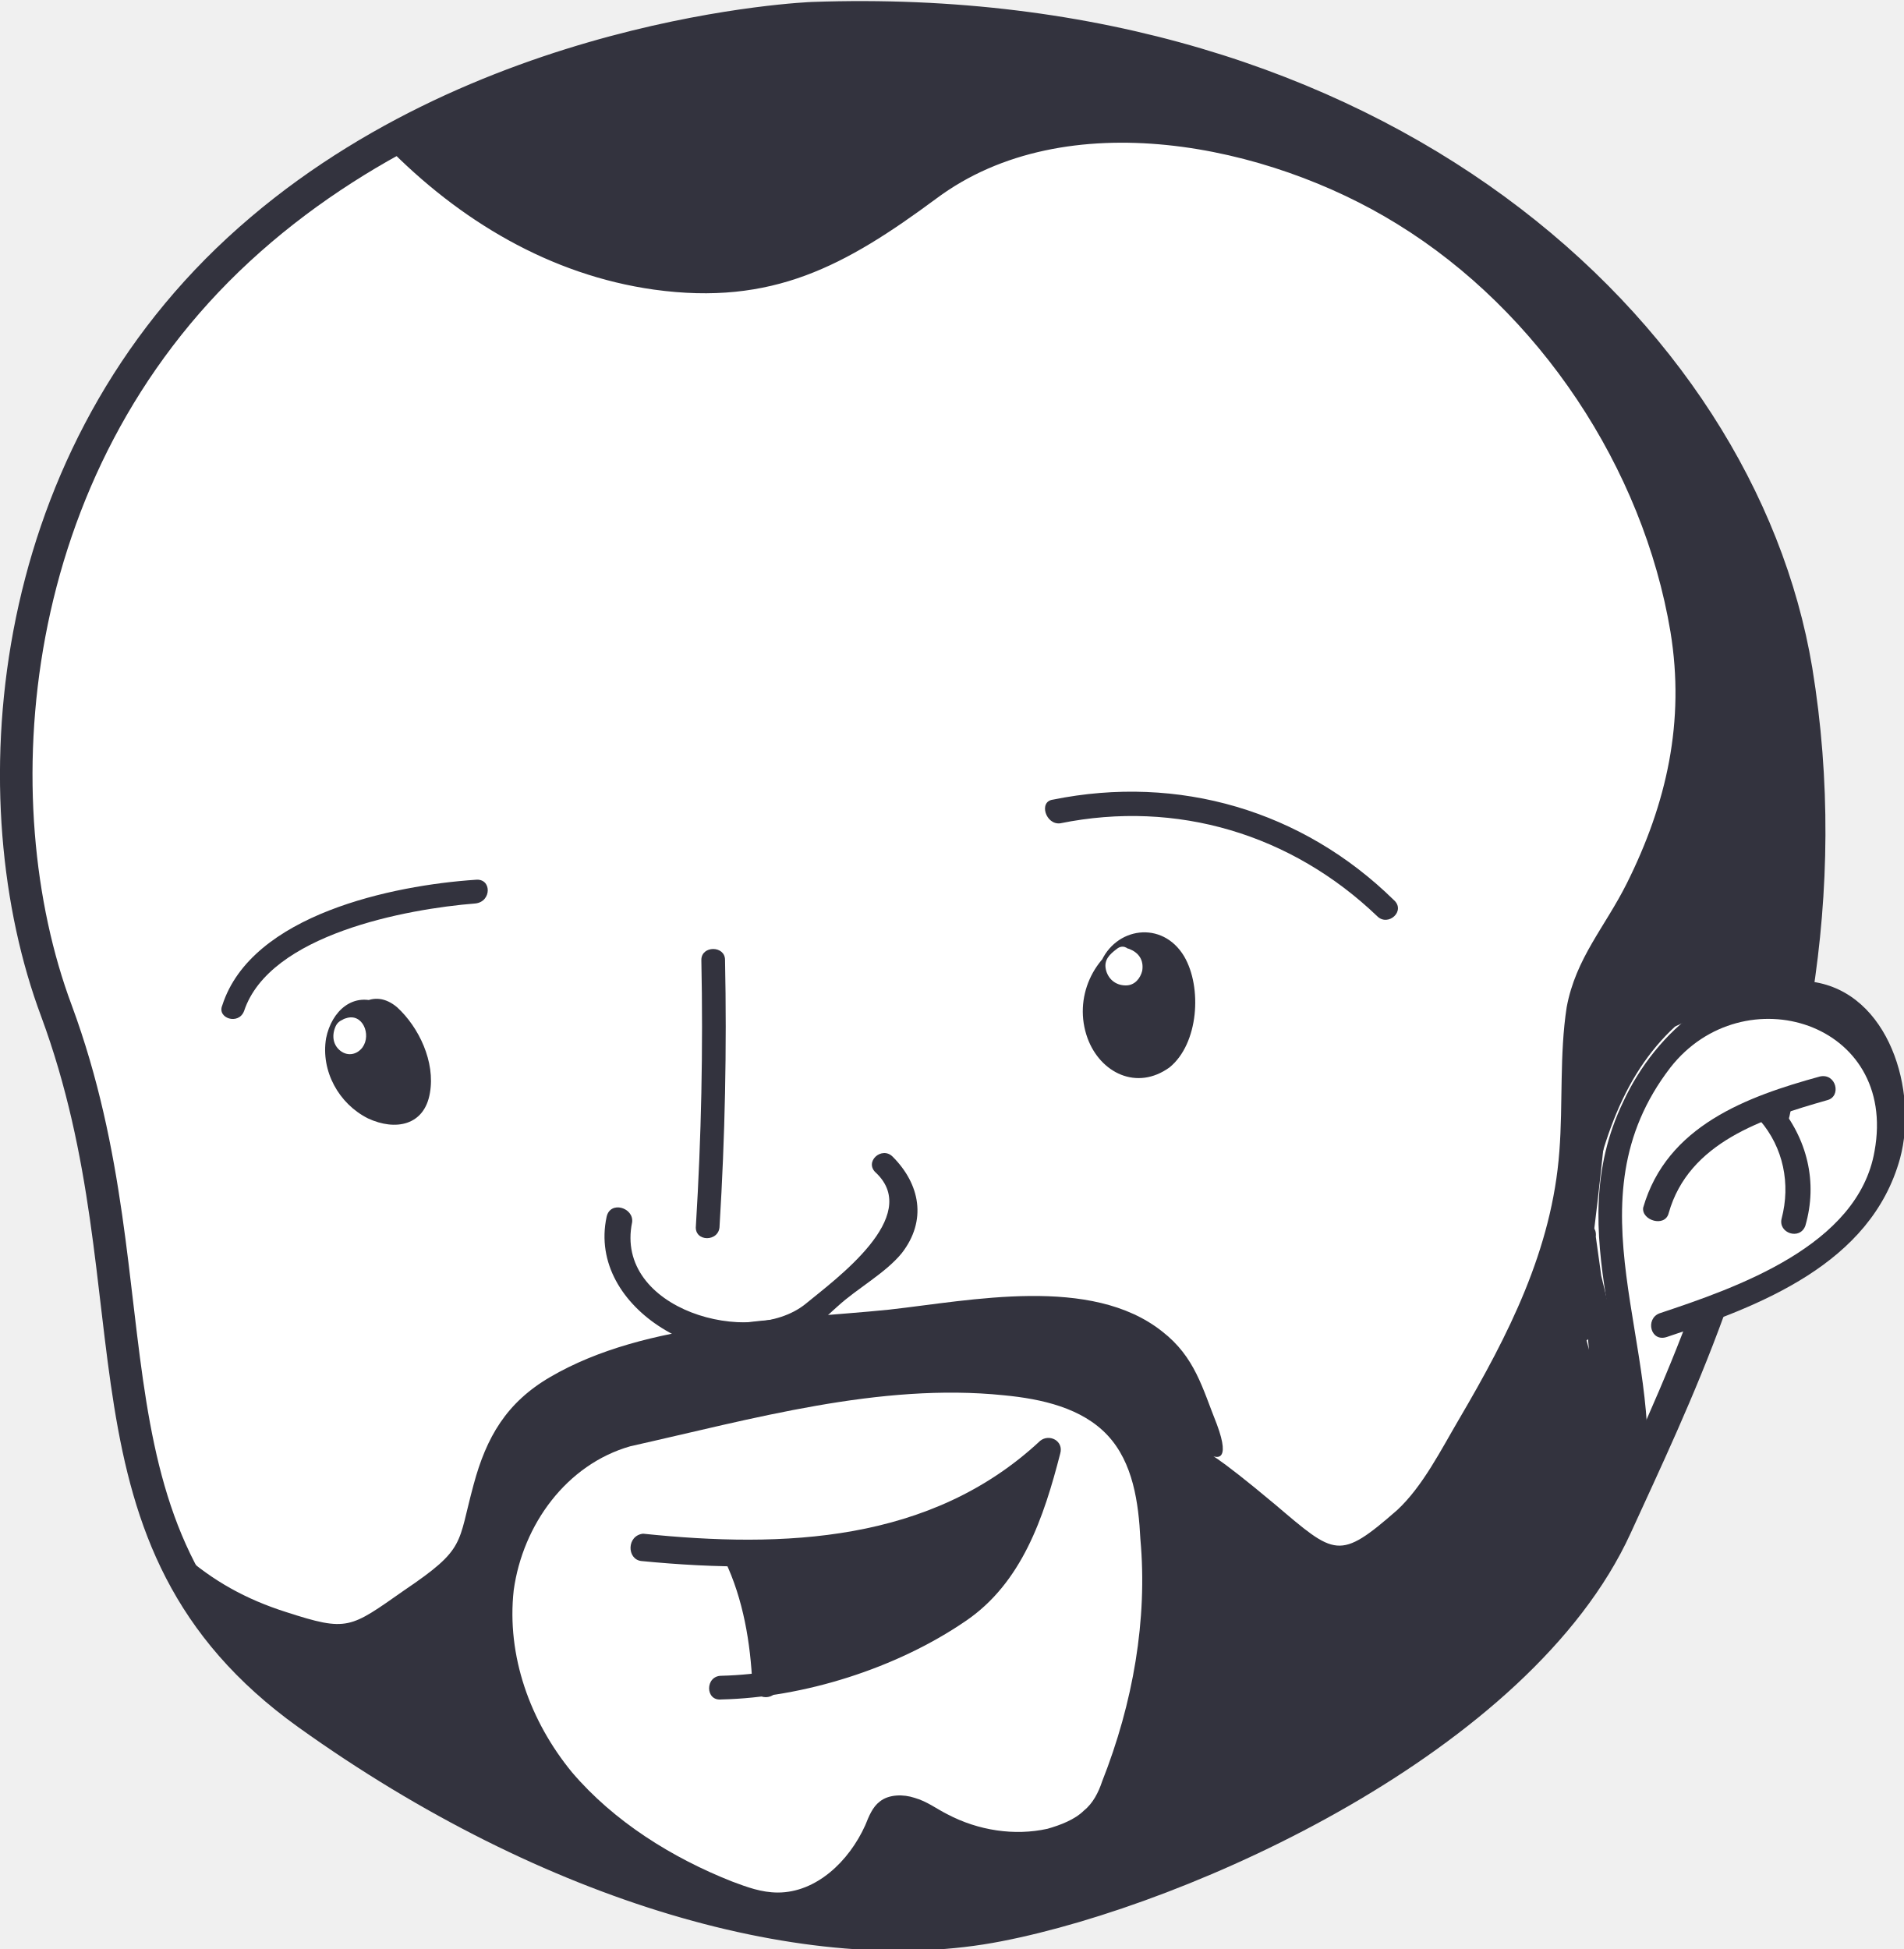
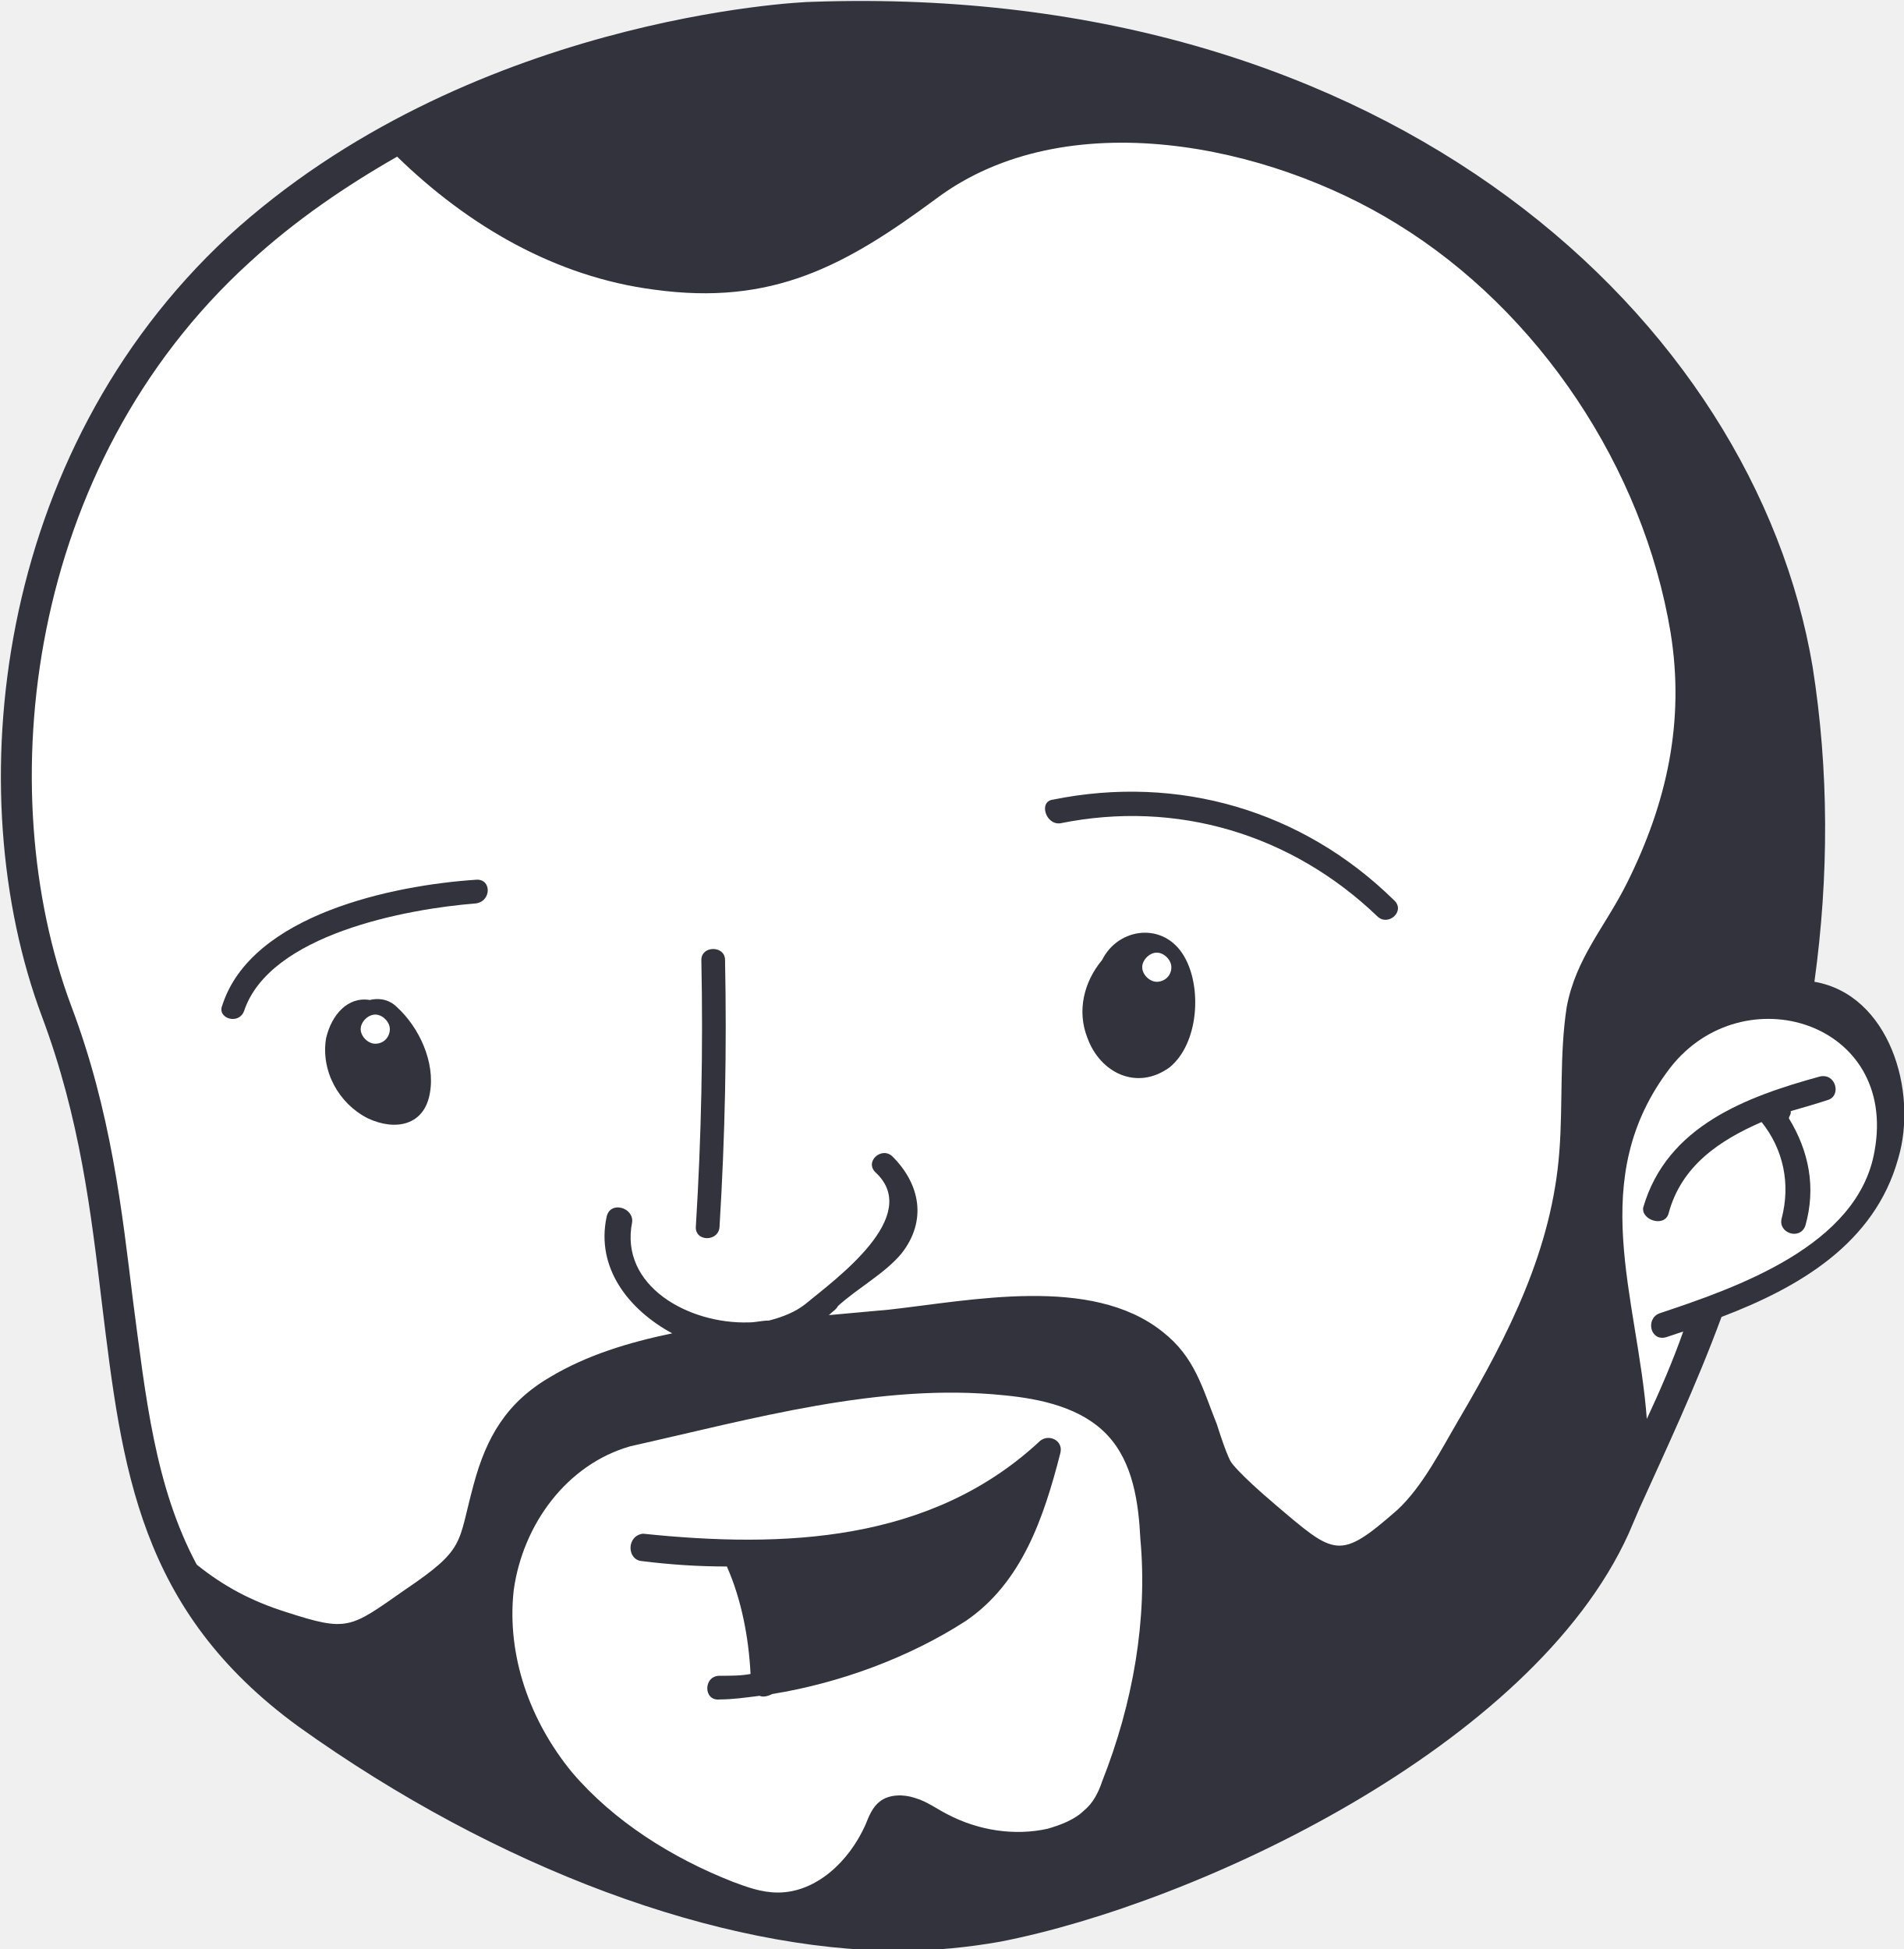
<svg xmlns="http://www.w3.org/2000/svg" version="1.1" id="Layer_1" x="0px" y="0px" viewBox="0 0 104.5 107" style="enable-background:new 0 0 104.5 107;" xml:space="preserve">
  <style type="text/css">
	.st0{fill:#FFFFFF;}
- 	.st1{fill:none;stroke:#33333E;stroke-width:1.786;stroke-miterlimit:10;}
- 	.st2{fill:#33333E;}
+ 	.st1{fill:#33333E;}
</style>
  <g>
-     <g>
-       <path class="st0" d="M102,56c-0.4-0.5-0.8-0.9-1.4-1.2c-0.6-0.3-1.3-0.3-2-0.3l0,0c0.9-5.7,1-11.7,0-17.8    c-3.1-18.6-23-36.9-54-35.8c0,0-11.6,0.4-22.9,6.6l0,0c0,0,0,0,0,0c-3,1.6-5.9,3.6-8.6,6.1C0.2,25.7-1.2,44,3.1,55.5    C7.3,67,5.6,77.2,9.6,85.6l-0.2,0.1c0.1,0.1,0.2,0.2,0.3,0.3c1.5,2.9,3.7,5.6,7.1,8c13.4,9.6,27.7,13.6,37.9,11.6    c10.3-2,28.6-10.3,33.9-21.9c0.3-0.6,0.5-1.2,0.8-1.8l0,0l0,0c1.4-3.1,2.9-6.5,4.3-10.1c1.7-0.6,3.3-1.3,4.8-2.3    c2.3-1.5,4.2-3.6,4.9-6.2C104.2,60.9,103.6,58,102,56z" />
-     </g>
-     <g>
-       <path class="st1" d="M97.5,60.5c-0.1,0.3-0.1,0.5-0.2,0.8" />
-       <path class="st1" d="M98.6,54.6c0.9-5.7,1-11.7,0-17.8c-3.1-18.6-23-36.9-54-35.8c0,0-18.5,0.7-31.5,12.7S-1.2,44,3.1,55.5    c5.8,15.7,0.4,29,13.8,38.6s27.7,13.6,37.9,11.6c10.3-2,28.6-10.3,33.9-21.9c1.6-3.5,3.5-7.5,5.1-11.9v0" />
-       <g>
-         <g>
-           <path class="st2" d="M91.6,66.6c1.1-3.9,5.2-5.2,8.7-6.2c0.8-0.2,0.5-1.5-0.4-1.3c-4,1.1-8.4,2.7-9.7,7.2      C90.1,67,91.4,67.4,91.6,66.6L91.6,66.6z" />
-         </g>
-       </g>
-       <g>
-         <g>
-           <path class="st2" d="M96.6,61.5c1.3,1.5,1.7,3.5,1.2,5.4c-0.2,0.8,1,1.2,1.3,0.4c0.7-2.4,0.1-4.8-1.5-6.7      C96.9,59.9,96,60.8,96.6,61.5L96.6,61.5z" />
-         </g>
-       </g>
-       <g>
-         <g>
-           <path class="st2" d="M62.1,51.5c-2.1,0.9-3.2,3.3-2.4,5.5c0.7,1.9,2.7,2.9,4.5,1.6c1.6-1.3,1.8-4.4,0.8-6.1      c-1.2-2-3.8-1.6-4.6,0.4C59.5,54.7,60,57.3,62,58c2.4,0.8,2.9-1.9,2.7-3.7c-0.2-2.2-2.3-3-3.6-1c-0.5,0.8-0.8,1.7-0.4,2.6      c0.4,0.9,1.3,1.4,2.2,1.1c1.6-0.5,2-4.5,0-3.9c-2,0.6-1,4.6,0.5,3c0.6-0.6-0.3-1.6-0.9-0.9c-0.1,0.1-0.1,0.1-0.2,0.2      c0.2-0.1,0.4-0.1,0.7-0.2c0.2-0.1,0.2-0.2,0-0.3c-0.3-0.4-0.4-0.1-0.4,0.8c-1.2,0.6-0.6-3.4,0.7-1.6c0.2,0.3,0.1,2.3-0.2,2.6      c-0.7,0.6-1.5-0.4-1.7-1c-0.1-0.4-0.2-0.9-0.1-1.3c0.1-1.4,1.6-2.8,2.6-0.9c0.4,0.8,0.4,1.9,0.2,2.8c-0.3,1.2-1.5,2.4-2.6,1.2      c-1.6-1.6-0.4-4,1.3-4.7C63.6,52.3,62.9,51.2,62.1,51.5L62.1,51.5z" />
-         </g>
-       </g>
-       <g>
-         <g>
-           <path class="st2" d="M20.9,55.1c-1.5-0.7-2.7,0.4-3,1.9c-0.3,1.8,0.7,3.6,2.3,4.4c1.5,0.7,3.1,0.4,3.4-1.4      c0.3-1.7-0.6-3.6-1.8-4.7c-1.3-1.1-2.6-0.1-3,1.4c-0.3,1.5,0.2,3.9,1.8,4.5c1.5,0.6,2.5-1.3,2.5-2.5c0-1.2-1.1-3.3-2.6-2.8      c-1.5,0.6-1.2,3.7,0.1,4.4c0.7,0.3,1.3-0.2,1.5-0.9c0.3-1,0.1-2-0.4-2.8c-0.4-0.7-1.6-0.1-1.2,0.7c0.2,0.4,0.4,0.8,0.3,1.3      c-0.1,1.3,0-0.5,0-0.7c0.1-0.7,0.3-0.6,0.6,0c0.2,0.4,0.3,0.9,0.2,1.3c-0.7,3.1-2.9-3.8-0.8-2.7c0.9,0.5,2.4,4.1,0.5,4      c-0.9,0-1.8-1-2-1.8c-0.2-0.4-0.4-3,0.8-2.4C21,56.6,21.7,55.5,20.9,55.1L20.9,55.1z" />
-         </g>
-       </g>
-       <g>
-         <g>
-           <path class="st2" d="M13.4,55.5c1.4-4.2,8.9-5.6,12.7-5.9c0.9-0.1,0.9-1.4,0-1.3c-4.5,0.3-12.3,1.9-13.9,6.9      C11.9,55.9,13.1,56.3,13.4,55.5L13.4,55.5z" />
-         </g>
-       </g>
-       <g>
-         <g>
-           <path class="st2" d="M58.2,45.2c6.4-1.3,12.7,0.6,17.4,5.1c0.6,0.6,1.6-0.3,0.9-0.9c-5-4.9-11.8-6.9-18.7-5.5      C57,44,57.4,45.3,58.2,45.2L58.2,45.2z" />
-         </g>
-       </g>
-       <g>
-         <g>
-           <path class="st2" d="M38.5,52.7c0.1,4.9,0,9.7-0.3,14.6c-0.1,0.9,1.3,0.9,1.3,0c0.3-4.9,0.4-9.7,0.3-14.6      C39.8,51.9,38.5,51.9,38.5,52.7L38.5,52.7z" />
-         </g>
-       </g>
-       <g>
-         <g>
-           <path class="st2" d="M33.3,66.8c-1.1,5.1,5.8,8.9,10.2,6.9c1-0.5,1.7-1.3,2.5-2c1.1-1,2.6-1.8,3.5-2.9c1.4-1.8,1-3.8-0.5-5.3      c-0.6-0.6-1.6,0.3-0.9,0.9c2.5,2.4-2.2,5.8-3.9,7.2c-3,2.4-10.5,0.3-9.5-4.5C34.8,66.3,33.5,65.9,33.3,66.8L33.3,66.8z" />
-         </g>
-       </g>
-       <g>
-         <g>
-           <path class="st2" d="M21.2,8c4,4.1,9,7.1,14.7,7.9c6.5,0.9,10.5-1.3,15.5-5c7.1-5.3,18.2-3,25.3,1.4c7.8,4.8,13.5,13.4,15,22.4      c0.8,4.9-0.2,9.4-2.4,13.8c-1.2,2.4-2.8,4.1-3.3,6.8c-0.4,2.6-0.2,5.3-0.4,7.9c-0.4,5.4-2.8,10.1-5.5,14.7c-1,1.7-2,3.7-3.4,5      c-3.2,2.8-3.4,2.5-6.7-0.3c-6.8-5.7-1.6-0.1-3.2-4.4c-0.8-2-1.2-3.7-3-5.1c-3.9-3.1-10.5-1.7-15-1.2c-5.9,0.6-13.3,0.6-18.6,3.7      c-2.4,1.4-3.5,3.3-4.2,5.9c-0.9,3.3-0.4,3.5-3.8,5.8c-3,2.1-3.1,2.3-6.5,1.2c-2.2-0.7-4-1.7-5.7-3.2c-0.7-0.6-1.6,0.4-0.9,0.9      c3.6,3,10.8,6.6,15.1,2.9c2.2-1.9,2.2-4.8,3.1-7.3c2.1-6.3,8.6-7.1,14.3-7.8c3.9-0.5,7.7-1,11.6-1.2c1.5-0.1,3-0.2,4.4-0.2      c2.5,0.1,3.1,0.3,5.1,1.9c2.7,2.1,2.1,4.2,2.9,7.1c1.3,4.4,4.9,6.5,9.4,4.2c5.7-3,9.8-12.4,11.3-18.4c0.8-3.3,0.6-6.6,0.8-9.9      c0.3-4.5,3.1-7.3,4.7-11.4C97.4,31.7,86.7,14.6,73.3,9c-6.1-2.6-14.8-4-20.8-0.5c-4.9,2.9-7.8,6.4-14.1,6.2      C32,14.5,26.5,11.5,22.2,7C21.6,6.4,20.6,7.4,21.2,8L21.2,8z" />
-         </g>
-       </g>
-       <g>
-         <g>
-           <path class="st2" d="M35.2,85.7c8.2,0.8,16.5,0.3,22.8-5.5c-0.4-0.2-0.7-0.4-1.1-0.7c-0.9,3.7-2.1,7-5.6,9      c-3.5,2-7.6,3.4-11.7,3.5c-0.9,0-0.9,1.4,0,1.3c4.5-0.1,9.6-1.7,13.4-4.3c3.1-2.1,4.3-5.7,5.2-9.2c0.2-0.7-0.6-1.1-1.1-0.7      c-6,5.6-14.1,5.9-21.8,5.1C34.4,84.3,34.4,85.6,35.2,85.7L35.2,85.7z" />
-         </g>
-       </g>
-       <g>
-         <g>
-           <path class="st2" d="M42.7,92.5c0-2.6-0.5-5.2-1.7-7.5c-0.4-0.8-1.5-0.1-1.2,0.7c1,2.1,1.4,4.5,1.5,6.8      C41.4,93.4,42.7,93.4,42.7,92.5L42.7,92.5z" />
-         </g>
-       </g>
-       <g>
-         <g>
-           <path class="st2" d="M90.3,82c1.1-8.1-4.3-16,1.4-23.4c4-5.1,12.5-2.5,11.2,4.6c-0.9,5.2-7.6,7.5-11.8,8.9      c-0.8,0.3-0.5,1.6,0.4,1.3c5.1-1.7,11.2-4,12.8-9.8c1-3.7-0.6-9.1-4.8-9.7c-4.7-0.7-8.6,2.7-10.4,6.6c-3.5,7.3,1,14.1,0,21.5      C88.8,82.8,90.2,82.8,90.3,82L90.3,82z" />
-         </g>
-       </g>
-       <g>
-         <g>
-           <path class="st2" d="M20.1,57.6c-0.1,0.4-0.1,0.7,0,1.1c0.1,0.4,0.5,0.6,0.8,0.5c0.4-0.1,0.5-0.5,0.5-0.8c0-0.1,0-0.3,0-0.4      C21.6,57.1,20.3,56.8,20.1,57.6L20.1,57.6z" />
-         </g>
-       </g>
-       <g>
-         <g>
-           <path class="st0" d="M18.4,56.4c-0.2,0.5-0.1,1,0.3,1.3c0.4,0.3,0.9,0.2,1.2-0.2c0.5-0.7,0-1.9-0.9-1.6      c-0.8,0.2-0.5,1.5,0.4,1.3c-0.7-0.1-0.8-0.3-0.2-0.6c0.2,0.1,0.3,0.1,0.5,0.2c0,0,0.1,0.1,0.1,0.1C20,55.9,18.7,55.6,18.4,56.4      L18.4,56.4z" />
-         </g>
-       </g>
-       <g>
-         <g>
-           <path class="st0" d="M61.3,52.1c-0.4,0.3-0.7,0.6-0.6,1.1c0.1,0.5,0.5,0.9,1.1,0.9c0.5,0,0.8-0.4,0.9-0.8c0.1-0.6-0.2-1-0.7-1.2      c-0.8-0.3-1.2,1-0.4,1.3c0,0,0.1,0,0.1,0c-0.1-0.1-0.3-0.2-0.4-0.3c0.2,0.1,0.4,0.1,0.6,0.2C62.6,52.7,61.9,51.6,61.3,52.1      L61.3,52.1z" />
-         </g>
-       </g>
-       <g>
-         <g>
-           <path class="st2" d="M23.1,8.4c1.6,0.5,2.7,1.6,3.8,2.8c0.3-0.3,0.6-0.6,0.9-0.9c-1.1-1.1-2.2-1.9-3.5-2.7      c-0.6-0.3-1.3,0.3-0.9,0.9c1.2,2,3.7,3.4,5.7,4.5c2.2,1.3,4.6,2,7.2,1.9c0.9,0,0.9-1.4,0-1.3c-2.4,0.1-4.4-0.6-6.5-1.7      c-1.7-1-4.2-2.3-5.3-4c-0.3,0.3-0.6,0.6-0.9,0.9c1.2,0.7,2.3,1.5,3.2,2.5c0.6,0.6,1.5-0.3,0.9-0.9c-1.3-1.4-2.6-2.5-4.4-3.1      C22.6,6.8,22.3,8.1,23.1,8.4L23.1,8.4z" />
-         </g>
-       </g>
-       <g>
-         <g>
-           <path class="st2" d="M38.2,12.3c-0.5-0.7-1-1.3-1.7-1.9c-0.5-0.5-1.4-0.5-1.9,0c-0.5,0.5-0.5,1.4,0,1.9c0.5,0.4,0.9,0.9,1.2,1.3      c0.4,0.6,1.2,0.9,1.8,0.5C38.3,13.8,38.6,12.9,38.2,12.3L38.2,12.3z" />
-         </g>
-       </g>
-       <g>
-         <g>
-           <path class="st2" d="M27,11.1c3,2.1,6.1,3.1,9.7,3.4c1,0.1,1.6-1.2,1.2-2c-1.4-2.5-3.5-3.3-6.3-3.9c-0.1,0.9-0.2,1.8-0.4,2.6      c0.8,0,1.6,0.1,2.4,0.1c1.5,0.1,1.8-2.2,0.4-2.6c-2.9-0.8-5.8-1.6-8.7-2.4c0,0.9,0,1.7,0,2.6c3.8-1.5,7.9-3.7,12-4.1      c-0.1-0.9-0.2-1.8-0.4-2.6c-3.2,0.9-5.8,2.4-8.2,4.7c-0.9,0.9,0,2.6,1.3,2.2c3-0.9,6.1-1.7,9.1-2.6c-0.3-0.8-0.7-1.6-1-2.4      c-2,1.2-7.4,2.2-5.3,5.9c1.5,2.8,5.6,0.7,7.6-0.2C41,9.7,41.1,9,41,8.4c0-0.6,0.1-1.1,0.1-1.7c0.3-1.2-0.9-2-2-1.5      c-1.5,0.8-3,1.5-4.6,2.1c-1.3,0.5-1.3,2.7,0.4,2.6c2.2-0.1,4.4-0.3,6.6-0.4C41.2,8.7,41,7.8,40.8,7c-1.6,0.9-7.3,4.1-4.1,6.5      c2.7,2.1,5.6-1.6,6-3.9c-0.5,0.3-1.1,0.6-1.6,0.9c1,0.3-4.7,1.9-5.1,2c-1.4,0.2-1.2,2.3,0,2.6C43,17,46.7,13.3,52.6,9.5      c1.2-0.8,0.5-3-1-2.4c-3.7,1.4-7.3,2.7-11.1,3.8c-1.2,0.3-1.4,2.4,0,2.6c4.4,0.7,6.7-2.1,10.6-3.7c1.3-0.5,1.3-2.8-0.4-2.6      c-3.3,0.3-6.5,0.5-9.8,0.8c0.1,0.9,0.2,1.8,0.4,2.6c2.8-0.8,5.6-1.6,8.5-2.3c1.5-0.4,1.1-2.5-0.4-2.6c-2.9-0.2-5.8-0.3-8.7-0.4      c0.1,0.9,0.2,1.8,0.4,2.6c1.9-0.5,3.7-0.8,5.7-0.9c1.8-0.1,1.7-2.5,0-2.7c-3.2-0.4-6.3-0.7-9.5-1c0.1,0.9,0.2,1.8,0.4,2.6      c1.9-0.4,3.7-0.7,5.6-0.8c1.7-0.1,1.7-2.6,0-2.7c-1.6,0-3.2-0.2-4.7-0.6c0,0.9,0,1.7,0,2.6c5.6-0.9,11.1-0.9,16.7,0      c0.1-0.9,0.2-1.8,0.4-2.6c-4.2,0.2-9.2-0.3-13.1,1.6c-1.2,0.6-0.6,2.5,0.7,2.5c3.8,0,7.7,0,11.5,0C54.2,4.9,54,4,53.8,3.2      c-1.5,0.7-3.1,1.2-4.7,1.5c-1.5,0.3-1.1,2.6,0.4,2.6c1.9,0,3.7-0.1,5.6-0.4c-0.2-0.8-0.5-1.7-0.7-2.5c-1,0.7-2.1,1.2-3.2,1.5      c-1.2,0.4-1.4,2.2,0,2.6c3.3,0.8,6.6-0.9,9.7-1.8c1.2-0.4,1.4-2.4,0-2.6c-2.1-0.3-4.2-0.6-6.3-1c0,0.9,0,1.7,0,2.6      c1.3-0.6,2.6-0.8,4-0.6c1.4,0,1.7-1.8,0.7-2.5c-1.3-0.9-2.4-1.2-3.9-1.3c-1.5-0.2-1.9,2.4-0.4,2.6c2.6,0.4,5.1,0.8,7.7,1.4      c0-0.9,0-1.7,0-2.6c-1.4,0.6-1.7,0.7-3,1.5C58.4,5,59,6.6,60.3,6.7c2,0.2,3.8,0.3,5.8,0.2c1.6,0,1.7-2.1,0.4-2.6      c-0.8-0.4-1.7-0.7-2.6-0.9c-0.2,0.9-0.5,1.7-0.7,2.6c2.1,0.5,4.1,1.1,6.1,1.8c0.1-0.9,0.2-1.8,0.4-2.6c-0.9,0.1-1.8,0-2.7-0.2      c-1.5-0.2-1.8,2.4-0.4,2.6c3.6,0.7,6.9,1.8,10.2,3.5c1.5,0.8,2.9-1.5,1.4-2.3c-3.5-1.8-7-3-10.8-3.8C67,6,66.9,6.8,66.8,7.7      c0.9,0.2,1.8,0.2,2.7,0.2c1.6,0,1.7-2.1,0.4-2.6c-2-0.7-4-1.3-6.1-1.8c-1.7-0.4-2.4,2.1-0.7,2.6c0.9,0.2,1.8,0.5,2.6,0.9      C65.8,6,66,5.2,66.1,4.3c-2,0-3.8,0-5.8-0.2c0.2,0.8,0.5,1.7,0.7,2.5c0.8-0.4,1.5-0.8,2.3-1.2c1.1-0.5,1.4-2.3,0-2.6      c-2.6-0.6-5.1-1-7.7-1.4c-0.1,0.9-0.2,1.8-0.4,2.6c0.9,0.3,1.7,0.7,2.6,1c0.2-0.8,0.5-1.7,0.7-2.5c-1.7,0-3.1,0.2-4.7,0.7      c-1.1,0.4-1.4,2.4,0,2.6c2.1,0.3,4.2,0.6,6.3,1c0-0.9,0-1.7,0-2.6c-2.3,0.7-5.8,2.5-8.3,1.8c0,0.9,0,1.7,0,2.6      c1.4-0.5,2.6-1,3.9-1.8c1-0.6,0.7-2.7-0.7-2.5c-1.9,0.2-3.7,0.4-5.6,0.4c0.1,0.9,0.2,1.8,0.4,2.6c1.9-0.4,3.6-1,5.4-1.7      C56.4,5,55.7,3,54.5,3c-3.8,0-7.7,0-11.5,0c0.2,0.8,0.5,1.7,0.7,2.5c3.2-1.6,8.2-1.1,11.7-1.2c1.4-0.1,1.9-2.4,0.4-2.6      c-6.1-1-12-1-18.1,0c-1.3,0.2-1.2,2.3,0,2.6c1.8,0.4,3.6,0.6,5.4,0.7c0-0.9,0-1.8,0-2.7c-2.2,0.1-4.2,0.4-6.3,0.9      c-1.5,0.4-1.1,2.5,0.4,2.6c3.2,0.3,6.4,0.6,9.5,1c0-0.9,0-1.8,0-2.7c-2.2,0.1-4.2,0.4-6.4,1c-1.5,0.4-1.2,2.6,0.4,2.6      c2.9,0.1,5.8,0.2,8.7,0.4c-0.1-0.9-0.2-1.8-0.4-2.6c-2.8,0.8-5.6,1.6-8.5,2.3c-1.4,0.4-1.2,2.8,0.4,2.6c3.3-0.3,6.5-0.5,9.8-0.8      c-0.1-0.9-0.2-1.8-0.4-2.6c-2.8,1.2-6,4.2-9.1,3.7c0,0.9,0,1.7,0,2.6c3.8-1,7.4-2.4,11.1-3.8c-0.3-0.8-0.7-1.6-1-2.4      c-4.8,3.1-8.6,7-14.6,5.3c0,0.9,0,1.7,0,2.6c2.4-0.4,5.3-1.1,6.3-3.6c0.6-1.5,0.5-3.1-1.2-3.6c-0.6-0.2-1.5,0.2-1.6,0.9      c-2,3-2.1,3.6-0.3,2c0.7-0.6,1.5-1.2,2.4-1.6c1.1-0.6,0.7-2.6-0.7-2.5c-2.2,0.1-4.4,0.3-6.6,0.4C35,8.1,35.1,9,35.2,9.9      c1.8-0.7,3.5-1.5,5.3-2.4c-0.7-0.5-1.3-1-2-1.5c0.2-0.8-0.8,3.3-1,1.8c-1.1-0.1-0.9-0.2,0.6-0.5c0.5-0.2,1-0.4,1.4-0.8      c1.3-0.8,0.4-2.9-1-2.4c-3,0.9-6.1,1.7-9.1,2.6c0.4,0.7,0.9,1.5,1.3,2.2c2-2,4.2-3.3,7-4.1c1.4-0.4,1.2-2.8-0.4-2.6      c-4.5,0.4-8.6,2.5-12.7,4.2c-1.2,0.5-1.4,2.2,0,2.6c2.9,0.8,5.8,1.6,8.7,2.4c0.1-0.9,0.2-1.8,0.4-2.6c-0.8,0-1.6-0.1-2.4-0.1      c-1.5-0.1-1.8,2.3-0.4,2.6c1.9,0.2,3.5,1.1,4.7,2.6c0.4-0.7,0.8-1.3,1.2-2c-3.2-0.2-5.7-1.2-8.4-3C26.9,7.8,25.6,10.2,27,11.1      L27,11.1z" />
-         </g>
-       </g>
-       <g>
-         <g>
-           <path class="st2" d="M77.4,12.1c9.9,4.8,17,16.3,18.5,26.9c0.2,1.7,2.8,1,2.6-0.7C96.9,27,89.3,14.9,78.8,9.8      C77.2,9,75.9,11.3,77.4,12.1L77.4,12.1z" />
-         </g>
-       </g>
-       <g>
-         <g>
-           <path class="st2" d="M84.5,18.9c2.5,3,4.4,5.3,6,8.9c1.9,4.1,3.3,8.3,3.6,12.8c0.1,1.7,2.8,1.7,2.7,0c-0.3-4.4-1.5-8.6-3.3-12.7      c-0.9-2.1-1.9-4.2-3-6.2c-1.1-1.9-2.7-3-4.1-4.7C85.3,15.6,83.5,17.5,84.5,18.9L84.5,18.9z" />
-         </g>
-       </g>
-       <g>
-         <g>
-           <path class="st2" d="M91.6,33.5c0.4,2.2,1.3,4.3,1.4,6.6c0,2.4-0.6,4.7-1.8,6.8c-0.8,1.5,1.5,2.9,2.3,1.4c1.3-2.2,2-4.6,2.1-7.2      c0.1-2.9-0.9-5.4-1.4-8.2C93.9,31.1,91.3,31.8,91.6,33.5L91.6,33.5z" />
-         </g>
-       </g>
-       <g>
-         <g>
-           <path class="st2" d="M95.6,35.8c1.1,2.8,0.6,5.6,0.4,8.5c-0.2,3-0.3,5.9-0.4,8.9c0.8-0.2,1.7-0.5,2.5-0.7      c-0.8-1.7-0.3-4.6-0.3-6.4c0-2.2,0.1-4.3,0.1-6.5c0-1.5-2.2-1.8-2.6-0.4c-1,3.3-1,7-1.4,10.4c-0.2,2.3-0.7,4.2,1.3,5.6      c1.1,0.8,2.5-0.7,1.8-1.8c-1.7-2.5-2.4-5.1-2.3-8.1c-0.9,0.1-1.8,0.2-2.6,0.4c0.5,1.2-1.4,3.2-2,4.2c0.8,0.3,1.6,0.7,2.4,1      c0-0.2,0.1-0.3,0.1-0.5c1.1-1.3-0.8-3.2-1.9-1.9c-0.5,0.6-0.7,0.9-0.8,1.7c-0.2,1.4,1.6,2.4,2.4,1c1.2-1.9,3.1-3.9,2.3-6.2      c-0.5-1.4-2.6-1.2-2.6,0.4c-0.1,3.5,0.8,6.6,2.7,9.5c0.6-0.6,1.2-1.2,1.8-1.8c-0.8-0.6,0.2-5.2,0.3-5.9c0.2-2.3,0.3-4.7,1-7      c-0.9-0.1-1.8-0.2-2.6-0.4c0,2.9-0.1,5.7-0.1,8.6c0,2-0.2,3.7,0.7,5.6c0.6,1.3,2.5,0.6,2.5-0.7c0.1-5.5,2-12.8-0.1-18      C97.5,33.5,94.9,34.2,95.6,35.8L95.6,35.8z" />
-         </g>
-       </g>
-       <g>
-         <g>
-           <path class="st2" d="M90.4,47.9c-0.2,1.9-0.9,3.3-2.2,4.6c0.4,0.3,0.7,0.5,1.1,0.8c0.5-1,1.1-2,1.7-3c-0.4-0.2-0.8-0.5-1.2-0.7      c-0.9,1.9-1.9,3.8-2.8,5.7c0.4,0.2,0.8,0.3,1.2,0.5c0.2-1.2,0.4-1.9,1-3c-0.4-0.2-0.8-0.5-1.2-0.7c-1.6,3.4-1.3,7.5-1.4,11.2      c0,0.8,1.1,0.9,1.3,0.2c1.3-4.5,3.5-7.7,7.9-9.6c-0.3-0.3-0.7-0.5-1-0.8c-0.5,1.5-4.2,2.3-5.4,3.6c0.4,0.2,0.7,0.4,1.1,0.7      c0.7-2.1,1.8-3.4,3.7-4.5c-0.3-0.3-0.7-0.5-1-0.8c-0.5,0.6-1,1.2-1.4,1.9c0.4,0.3,0.7,0.5,1.1,0.8c0.3-0.5,0.7-1.1,1-1.6      c0.3-0.5-0.2-1.2-0.8-1c-0.5,0.2-0.8,0.3-1.3,0.6c0.3,0.3,0.7,0.5,1,0.8c0.2-1,0.6-2,1.2-2.8c0.4-0.6-0.6-1.4-1.1-0.8      c-0.7,0.9-1.4,1.7-2.2,2.4c0.4,0.2,0.7,0.4,1.1,0.7c0.2-1,0.6-1.9,1-2.7c-0.4-0.2-0.8-0.5-1.2-0.7c-0.6,1.4-1.2,2.7-1.8,4.1      c0.4,0.1,0.8,0.2,1.2,0.3c0.1-1,0.2-2.1,0.4-3.1c0.1-0.7-0.9-0.9-1.2-0.3c-0.5,0.9-1,1.8-1.5,2.7c0.4,0.2,0.8,0.5,1.2,0.7      c0.4-0.8,0.8-1.6,1.2-2.4c-0.4-0.2-0.8-0.5-1.2-0.7c-1,1.9-2.1,3.8-2.6,5.9c-0.2,0.9,1,1.2,1.3,0.4c0.5-1.5,1.1-2.4,2.1-3.6      c-0.4-0.2-0.8-0.3-1.1-0.5c-0.2,1.1-0.6,2.2-1.2,3.1c0.4,0.2,0.8,0.5,1.2,0.7c0.4-0.8,0.8-1.6,1.3-2.5c-0.4-0.2-0.8-0.3-1.2-0.5      c-0.6,1.7-1.3,3.4-2.2,5c0.4,0.1,0.8,0.2,1.2,0.3c0-1.2,0.2-2.3,0.6-3.5c-0.4-0.1-0.9-0.1-1.3-0.2c-0.1,0.9-0.3,1.8-0.5,2.7      c-0.2,0.8,1.1,1.2,1.3,0.4c0.2-1,0.4-2,0.5-3.1c0.1-0.8-1.1-0.9-1.3-0.2c-0.4,1.3-0.6,2.5-0.7,3.8c0,0.7,0.9,0.9,1.2,0.3      c0.9-1.7,1.7-3.5,2.3-5.4c0.2-0.7-0.9-1.2-1.2-0.5c-0.4,0.8-0.8,1.6-1.3,2.5c-0.4,0.8,0.7,1.4,1.2,0.7c0.7-1.3,1.2-2.3,1.4-3.8      c0.1-0.6-0.8-0.9-1.1-0.5c-1.1,1.3-1.9,2.6-2.5,4.2c0.4,0.1,0.9,0.2,1.3,0.4c0.5-2,1.6-3.8,2.5-5.6c0.4-0.8-0.7-1.4-1.2-0.7      c-0.5,0.8-0.8,1.5-1.2,2.4c-0.3,0.8,0.7,1.4,1.2,0.7c0.5-0.9,1-1.8,1.5-2.7c-0.4-0.1-0.8-0.2-1.2-0.3c-0.1,1-0.2,2.1-0.4,3.1      c-0.1,0.7,1,0.9,1.2,0.3c0.6-1.4,1.2-2.7,1.8-4.1c0.3-0.8-0.8-1.5-1.2-0.7c-0.5,1-0.9,2-1.2,3.1c-0.2,0.7,0.6,1.1,1.1,0.7      c0.8-0.8,1.5-1.6,2.2-2.4c-0.4-0.3-0.7-0.5-1.1-0.8c-0.6,1-1,2-1.3,3.1c-0.2,0.6,0.5,1,1,0.8c0.3-0.2,0.7-0.3,1-0.5      c-0.3-0.3-0.5-0.7-0.8-1c-0.3,0.5-0.7,1.1-1,1.6c-0.4,0.7,0.5,1.3,1.1,0.8c0.9-0.7,1.3-1.4,1.8-2.5c0.2-0.6-0.5-1-1-0.8      c-2.1,1.3-3.5,3-4.3,5.3c-0.2,0.6,0.7,1.2,1.1,0.7c1.5-1.8,5-1.8,5.7-4.2c0.2-0.6-0.5-1-1-0.8c-4.7,2-7.1,5.6-8.5,10.4      c0.4,0.1,0.9,0.1,1.3,0.2c0.1-3.4-0.3-7.4,1.3-10.5c0.4-0.8-0.8-1.4-1.2-0.7c-0.6,1.1-0.9,2.1-1.1,3.3c-0.1,0.7,0.9,1.3,1.2,0.5      c0.9-1.9,1.9-3.8,2.8-5.7c0.4-0.8-0.7-1.4-1.2-0.7c-0.6,1-1.2,1.9-1.7,3c-0.3,0.7,0.5,1.4,1.1,0.8c1.5-1.6,2.3-3.4,2.6-5.6      C91.8,47.1,90.5,47.1,90.4,47.9L90.4,47.9z" />
-         </g>
-       </g>
-       <g>
-         <g>
-           <path class="st2" d="M86.7,63.2c-0.5,3.8-1,7.7-1.4,11.5c-0.1,0.9,1.2,0.8,1.3,0c0.5-3.8,1-7.7,1.4-11.5      C88.2,62.4,86.8,62.4,86.7,63.2L86.7,63.2z" />
-         </g>
-       </g>
-       <g>
-         <g>
-           <path class="st2" d="M86.5,68.1c0.7,4.7,1.1,9.5,1.2,14.3c0,0.7,1.1,0.9,1.3,0.2c1.3-5.2-0.8-10.6-1.8-15.6      c-0.1-0.5-0.8-0.6-1.1-0.3c-1.3,1.3-1.1,2.4-0.8,4.1c0.5,2.4,1.2,4.7,1.4,7.2c0.2,1.4,1,5.7-0.4,6.7c0.3,0.2,0.7,0.4,1,0.6      c-0.5-5,0.7-10-1.4-14.8c-0.2-0.5-1.1-0.4-1.2,0.2c-0.3,2,0.1,3.6,0.5,5.6c0.7,3.6,0.7,7.1,0.4,10.7c-0.1,0.9,1.3,0.9,1.3,0      c0.2-2.7,0.3-5.3,0-8c-0.3-2.6-1.3-5.4-0.9-8c-0.4,0.1-0.8,0.1-1.2,0.2c2,4.5,0.7,9.4,1.2,14.1c0,0.5,0.5,0.9,1,0.6      c1.8-1.2,1.4-2.6,1.3-4.8c-0.1-1.6-0.2-3.1-0.5-4.7c-0.3-1.7-2.3-7.3-0.9-8.7c-0.4-0.1-0.7-0.2-1.1-0.3c0.9,4.7,3,10,1.8,14.9      c0.4,0.1,0.9,0.1,1.3,0.2c-0.1-4.9-0.6-9.8-1.3-14.6C87.7,66.9,86.4,67.2,86.5,68.1L86.5,68.1z" />
-         </g>
-       </g>
-       <g>
-         <g>
-           <path class="st2" d="M86.5,71.1c-0.2,0.6-0.4,1.2-0.4,1.9c0,0.9,1.3,0.9,1.3,0c0-0.5,0.1-1,0.3-1.5c0.1-0.3-0.1-0.7-0.5-0.8      C86.9,70.5,86.6,70.7,86.5,71.1L86.5,71.1z" />
-         </g>
-       </g>
-       <path class="st2" d="M86.7,76.2l-0.4-3.3v0l-0.1-0.2L85.4,71L85,70.3l-1.7,2.9l0,0l-3.1,5.6l0,0.1l0,0l-3.7,5l-3.9,2.1l-0.5,0.3    L71.6,86l-3.9-1.3l-1.5-4.1v0l-0.9-4.7l-2-2.4l-0.5-0.6l-0.6-0.1l-5-0.9l0,0h0l-9.6,0.7l-4.7,0.6L41,73.4L36.4,74l-5.6,1.9h0    l-1.2,0.4L29.2,77l-1.9,2.5v0L26,84.3l-0.3,1.1l0,0v0l-1.7,3l-3.1,1.4L20.4,90l-0.7-0.1L14,88.6h0l0,0l-2-1l0,0l-1.2-0.6l2.2,3.5    l0,0l0,0h0l0,0l5.9,4.8l0.1,0.1l0,0l0,0l0.1,0.1l5.9,3.5l0.2,0.1l0,0l4.2,2.6l3.9,1.2l0,0l0.2,0.1l7.1,2.1l0.2,0.1l0.1,0l11.7,0.8    l0,0h0l0,0l8.3-2l0,0l0,0l10.8-4.6l0,0l0,0l0,0l8.9-5.9l0,0l0,0l0,0l5.4-5.5l0,0l0.1-0.1l0,0v0l0,0l0.4-2.5v0l0.6-3.8L86.7,76.2z     M60.5,97.8c-0.2,0.6-0.5,1.2-1,1.6c-0.5,0.5-1.3,0.8-2,1c-1.8,0.4-3.8,0.1-5.5-0.8c-0.6-0.3-1.1-0.7-1.8-0.9    c-0.6-0.2-1.4-0.2-1.9,0.2c-0.4,0.3-0.6,0.8-0.8,1.3c-0.9,2-2.7,3.7-4.8,3.7c-0.9,0-1.7-0.3-2.5-0.6c-3.3-1.3-6.5-3.3-8.8-6    c-2.3-2.8-3.6-6.4-3.2-10c0.5-3.6,2.9-6.9,6.4-7.9c6.7-1.5,13.7-3.5,20.5-2.8c2.1,0.2,4.3,0.7,5.7,2.2c1.4,1.5,1.7,3.7,1.8,5.7    C63,88.9,62.2,93.5,60.5,97.8z" />
-       <polygon class="st2" points="40.7,85.2 42,92.8 50.3,90 55.8,85.4 57.3,80.5 51.8,83.3 45.3,85.4   " />
-     </g>
+     <path class="st0" d="M102,56c-0.4-0.5-0.8-0.9-1.4-1.2s-1.3-0.3-2-0.3l0,0c0.9-5.7,1-11.7,0-17.8c-3.1-18.6-23-36.9-54-35.8   c0,0-11.6,0.4-22.9,6.6l0,0l0,0c-3,1.6-5.9,3.6-8.6,6.1C0.2,25.7-1.2,44,3.1,55.5C7.3,67,5.6,77.2,9.6,85.6l-0.2,0.1   c0.1,0.1,0.2,0.2,0.3,0.3c1.5,2.9,3.7,5.6,7.1,8c13.4,9.6,27.7,13.6,37.9,11.6c10.3-2,28.6-10.3,33.9-21.9c0.3-0.6,0.5-1.2,0.8-1.8   l0,0l0,0c1.4-3.1,2.9-6.5,4.3-10.1c1.7-0.6,3.3-1.3,4.8-2.3c2.3-1.5,4.2-3.6,4.9-6.2C104.2,60.9,103.6,58,102,56z" />
  </g>
+   <g>
+     <path class="st1" d="M99.9,59.1c-4,1.1-8.4,2.7-9.7,7.2c-0.1,0.7,1.2,1.1,1.4,0.3c0.7-2.6,2.8-4,5.1-5c1.2,1.5,1.6,3.4,1.1,5.3   c-0.2,0.8,1,1.2,1.3,0.4c0.6-2.1,0.2-4.1-0.9-5.9c0-0.1,0.1-0.2,0.1-0.3c0,0,0,0,0-0.1c0.7-0.2,1.4-0.4,2-0.6   C101.1,60.2,100.8,58.9,99.9,59.1z" />
+     <path class="st1" d="M60.5,52.7c-1,1.2-1.4,2.8-0.8,4.3c0.7,1.9,2.7,2.9,4.5,1.6c1.6-1.3,1.8-4.4,0.8-6.1   C63.9,50.6,61.4,50.9,60.5,52.7z" />
+     <path class="st1" d="M20.3,54.9c-1.2-0.2-2.1,0.8-2.4,2.1c-0.3,1.8,0.7,3.6,2.3,4.4c1.5,0.7,3.1,0.4,3.4-1.4   c0.3-1.7-0.6-3.6-1.8-4.7C21.3,54.8,20.7,54.8,20.3,54.9z" />
+     <path class="st1" d="M13.4,55.5c1.4-4.2,8.9-5.6,12.7-5.9c0.9-0.1,0.9-1.4,0-1.3c-4.5,0.3-12.3,1.9-13.9,6.9   C11.9,55.9,13.1,56.3,13.4,55.5z" />
+     <path class="st1" d="M58.2,45.2c6.4-1.3,12.7,0.6,17.4,5.1c0.6,0.6,1.6-0.3,0.9-0.9c-5-4.9-11.8-6.9-18.7-5.5   C57,44,57.4,45.3,58.2,45.2z" />
+     <path class="st1" d="M39.5,67.3c0.3-4.9,0.4-9.7,0.3-14.6c0-0.8-1.3-0.8-1.3,0c0.1,4.9,0,9.7-0.3,14.6   C38.1,68.2,39.5,68.2,39.5,67.3z" />
+     <path class="st1" d="M35.2,85.7c1.6,0.2,3.1,0.3,4.7,0.3c0.8,1.8,1.2,3.9,1.3,5.9c-0.5,0.1-1.1,0.1-1.7,0.1c-0.9,0-0.9,1.4,0,1.3   c0.7,0,1.4-0.1,2.2-0.2c0.2,0.1,0.5,0,0.7-0.1c3.7-0.6,7.5-2,10.6-4c3.1-2.1,4.3-5.7,5.2-9.2c0.2-0.7-0.6-1.1-1.1-0.7   c-6,5.6-14.1,5.9-21.8,5.1C34.4,84.3,34.4,85.6,35.2,85.7z" />
+     <path class="st1" d="M99.6,53.9c0.8-5.8,0.8-11.6-0.1-17.3C96.3,17.6,76.4-1,44.6,0.1c-0.8,0-19,0.9-32.1,12.9   C-0.3,24.9-2.3,43.5,2.3,55.8c2.1,5.6,2.7,10.8,3.3,15.8c1.1,9,2,16.8,10.8,23.2c10.9,7.8,23.1,12.3,33,12.3c1.9,0,3.8-0.2,5.5-0.5   c10.8-2.1,29.2-10.7,34.5-22.4l0.6-1.4c1.4-3.1,3.1-6.7,4.5-10.5c4.2-1.6,8.4-4,9.7-8.7C105.3,59.9,103.7,54.6,99.6,53.9z    M28.2,87.3c0.5-3.6,2.9-6.9,6.4-7.9c6.7-1.5,13.7-3.5,20.5-2.8c2.1,0.2,4.3,0.7,5.7,2.2c1.4,1.5,1.7,3.7,1.8,5.7   c0.4,4.4-0.4,9-2.1,13.3c-0.2,0.6-0.5,1.2-1,1.6c-0.5,0.5-1.3,0.8-2,1c-1.8,0.4-3.8,0.1-5.5-0.8c-0.6-0.3-1.1-0.7-1.8-0.9   c-0.6-0.2-1.4-0.2-1.9,0.2c-0.4,0.3-0.6,0.8-0.8,1.3c-0.9,2-2.7,3.7-4.8,3.7c-0.9,0-1.7-0.3-2.5-0.6c-3.3-1.3-6.5-3.3-8.8-6   C29.1,94.5,27.8,90.9,28.2,87.3z M3.9,55.2c-4.4-11.8-2.5-29.6,9.8-40.8c2.5-2.3,5.3-4.2,8.1-5.8c3.9,3.8,8.7,6.6,14.1,7.3   c6.5,0.9,10.5-1.3,15.5-5c7.1-5.3,18.2-3,25.3,1.4c7.8,4.8,13.5,13.4,15,22.4c0.8,4.9-0.2,9.4-2.4,13.8c-1.2,2.4-2.8,4.1-3.3,6.8   c-0.4,2.6-0.2,5.3-0.4,7.9c-0.4,5.4-2.8,10.1-5.5,14.7c-1,1.7-2,3.7-3.4,5c-3.2,2.8-3.4,2.5-6.7-0.3c-2-1.7-2.4-2.3-2.4-2.3   s-0.2-0.2-0.8-2.1c-0.8-2-1.2-3.7-3-5.1c-3.9-3.1-10.5-1.7-15-1.2c-1.1,0.1-2.2,0.2-3.3,0.3c0.2-0.2,0.4-0.3,0.5-0.5   c1.1-1,2.6-1.8,3.5-2.9c1.4-1.8,1-3.8-0.5-5.3c-0.6-0.6-1.6,0.3-0.9,0.9c2.5,2.4-2.2,5.8-3.9,7.2c-0.5,0.4-1.2,0.7-2,0.9   c-0.4,0-0.7,0.1-1.1,0.1c-3.3,0.1-7.1-2-6.4-5.5c0.1-0.8-1.2-1.2-1.4-0.3c-0.6,2.8,1.2,5.1,3.6,6.4c-2.4,0.5-4.7,1.2-6.7,2.4   c-2.4,1.4-3.5,3.3-4.2,5.9c-0.9,3.3-0.4,3.5-3.8,5.8c-3,2.1-3.1,2.3-6.5,1.2c-1.9-0.6-3.4-1.4-4.9-2.6c-2.3-4.3-2.8-9.2-3.5-14.5   C6.7,66.5,6.1,61,3.9,55.2z M102.9,63.2c-0.9,5.2-7.6,7.5-11.8,8.9c-0.8,0.3-0.5,1.6,0.4,1.3c0.3-0.1,0.6-0.2,0.9-0.3   c-0.6,1.7-1.3,3.3-2,4.8c-0.5-6.7-3.4-13.2,1.3-19.3C95.7,53.5,104.2,56.1,102.9,63.2z" />
+   </g>
+   <path class="st0" d="M20.6,57.3L20.6,57.3c-0.4,0-0.8-0.4-0.8-0.8l0,0c0-0.4,0.4-0.8,0.8-0.8l0,0c0.4,0,0.8,0.4,0.8,0.8l0,0  C21.4,56.9,21.1,57.3,20.6,57.3z" />
+   <path class="st0" d="M63.5,53.9L63.5,53.9c-0.4,0-0.8-0.4-0.8-0.8l0,0c0-0.4,0.4-0.8,0.8-0.8l0,0c0.4,0,0.8,0.4,0.8,0.8l0,0  C64.3,53.6,63.9,53.9,63.5,53.9z" />
</svg>
